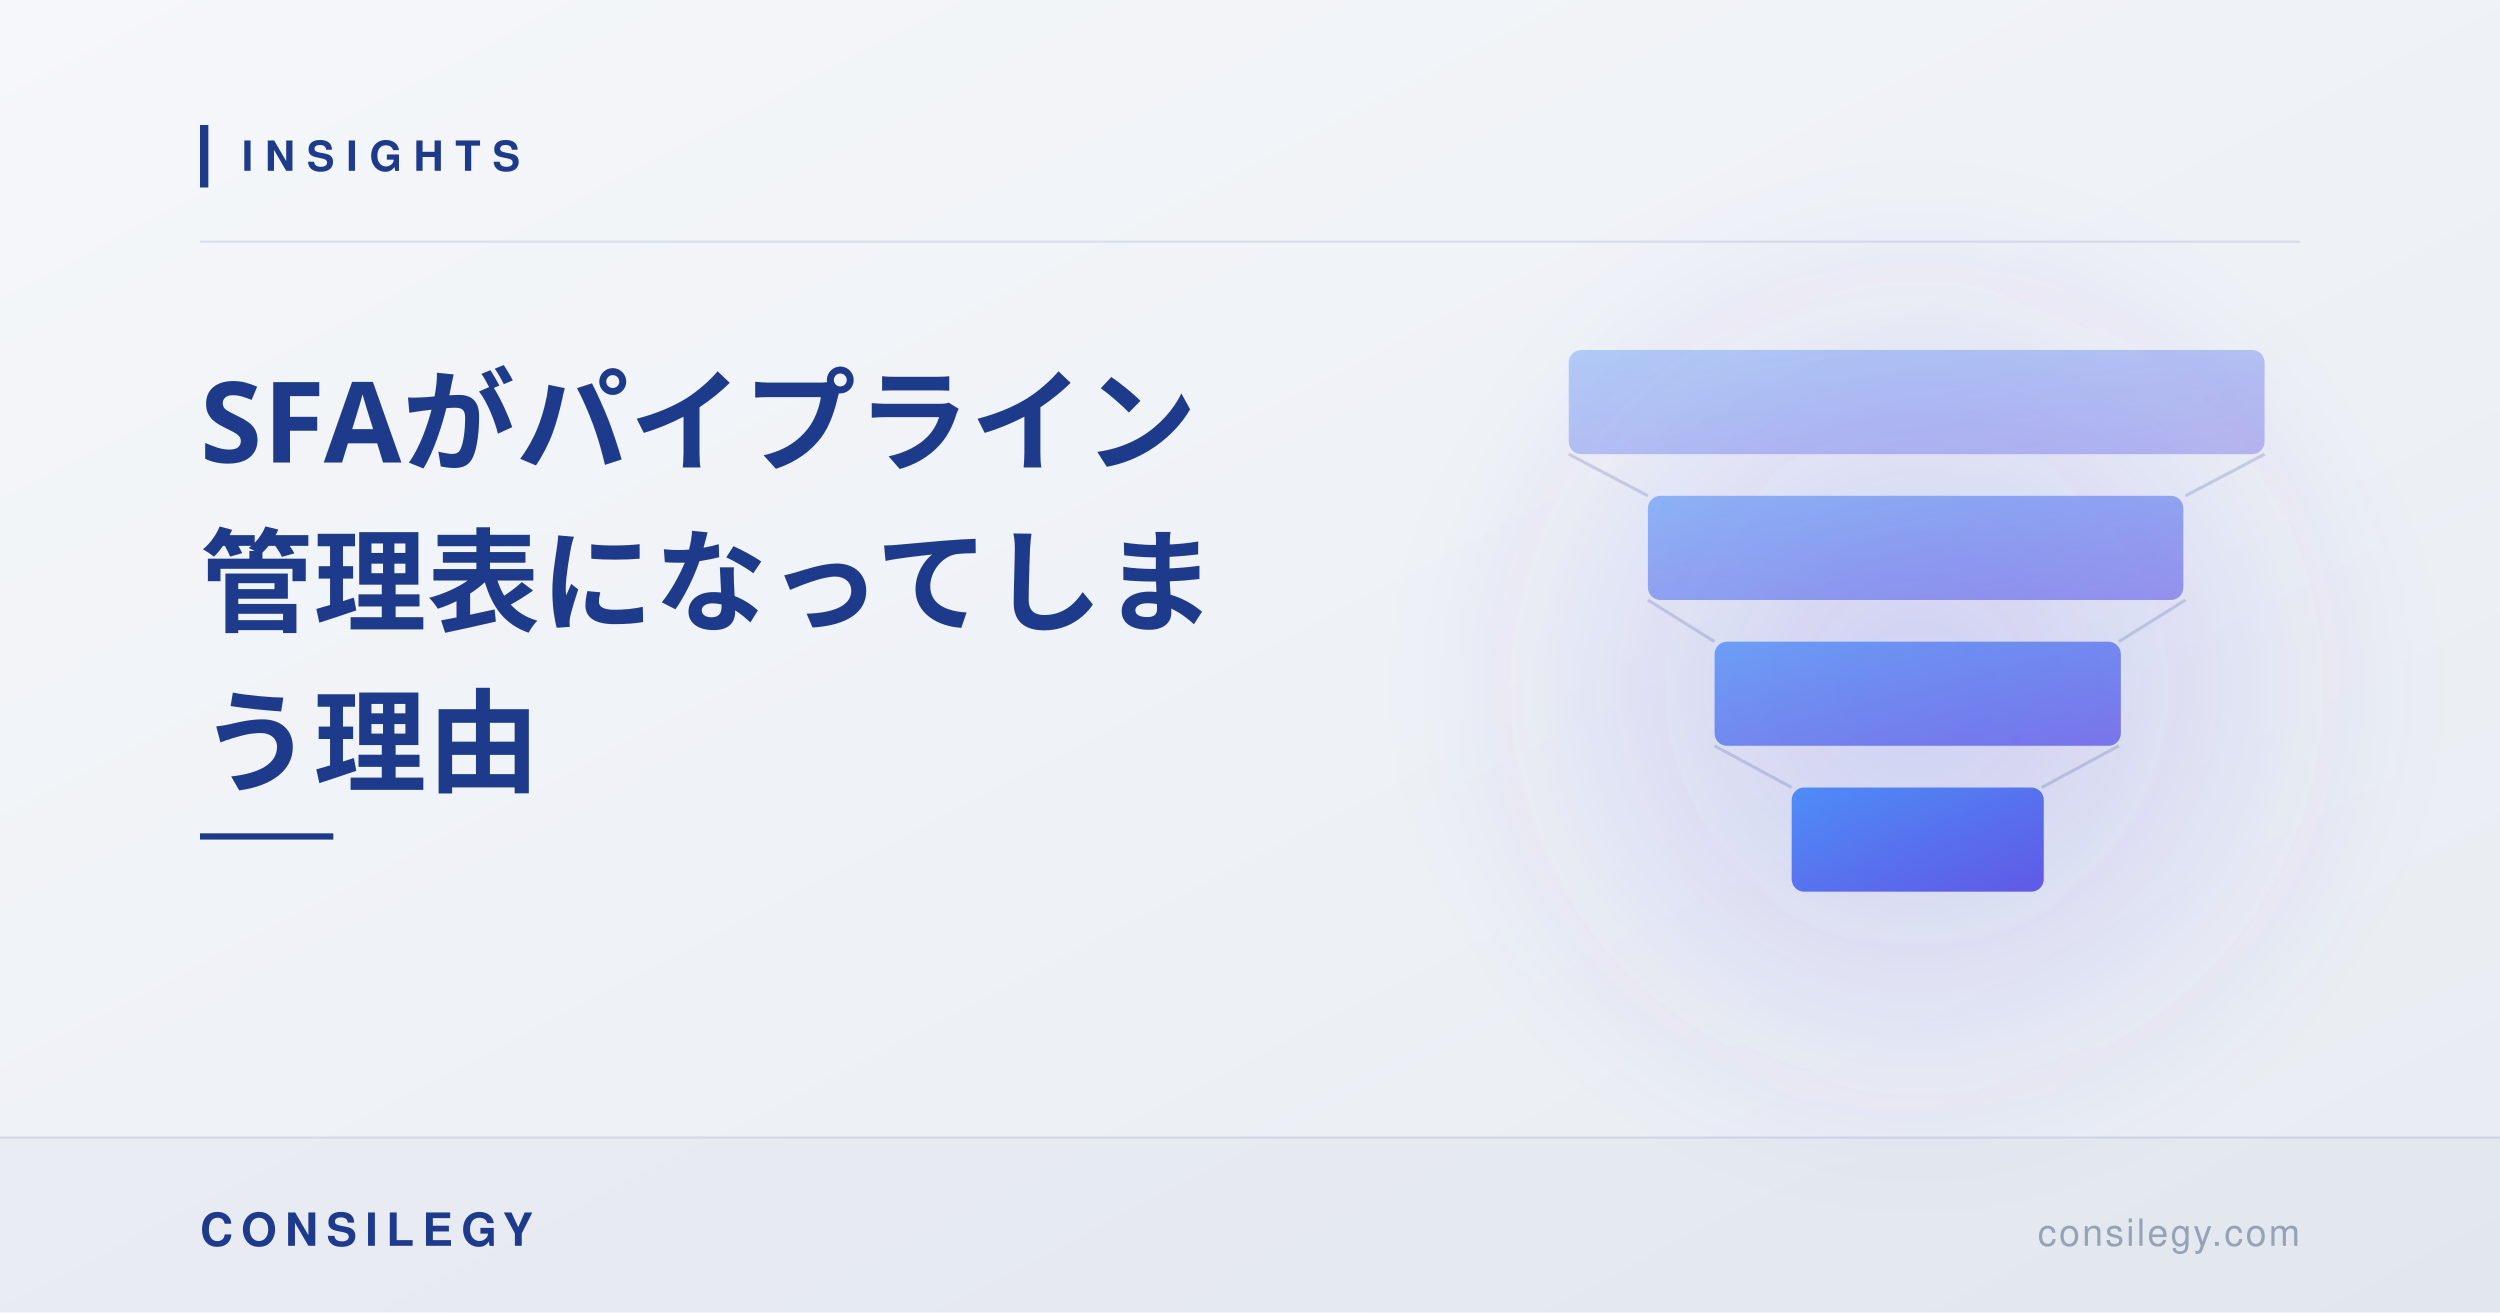
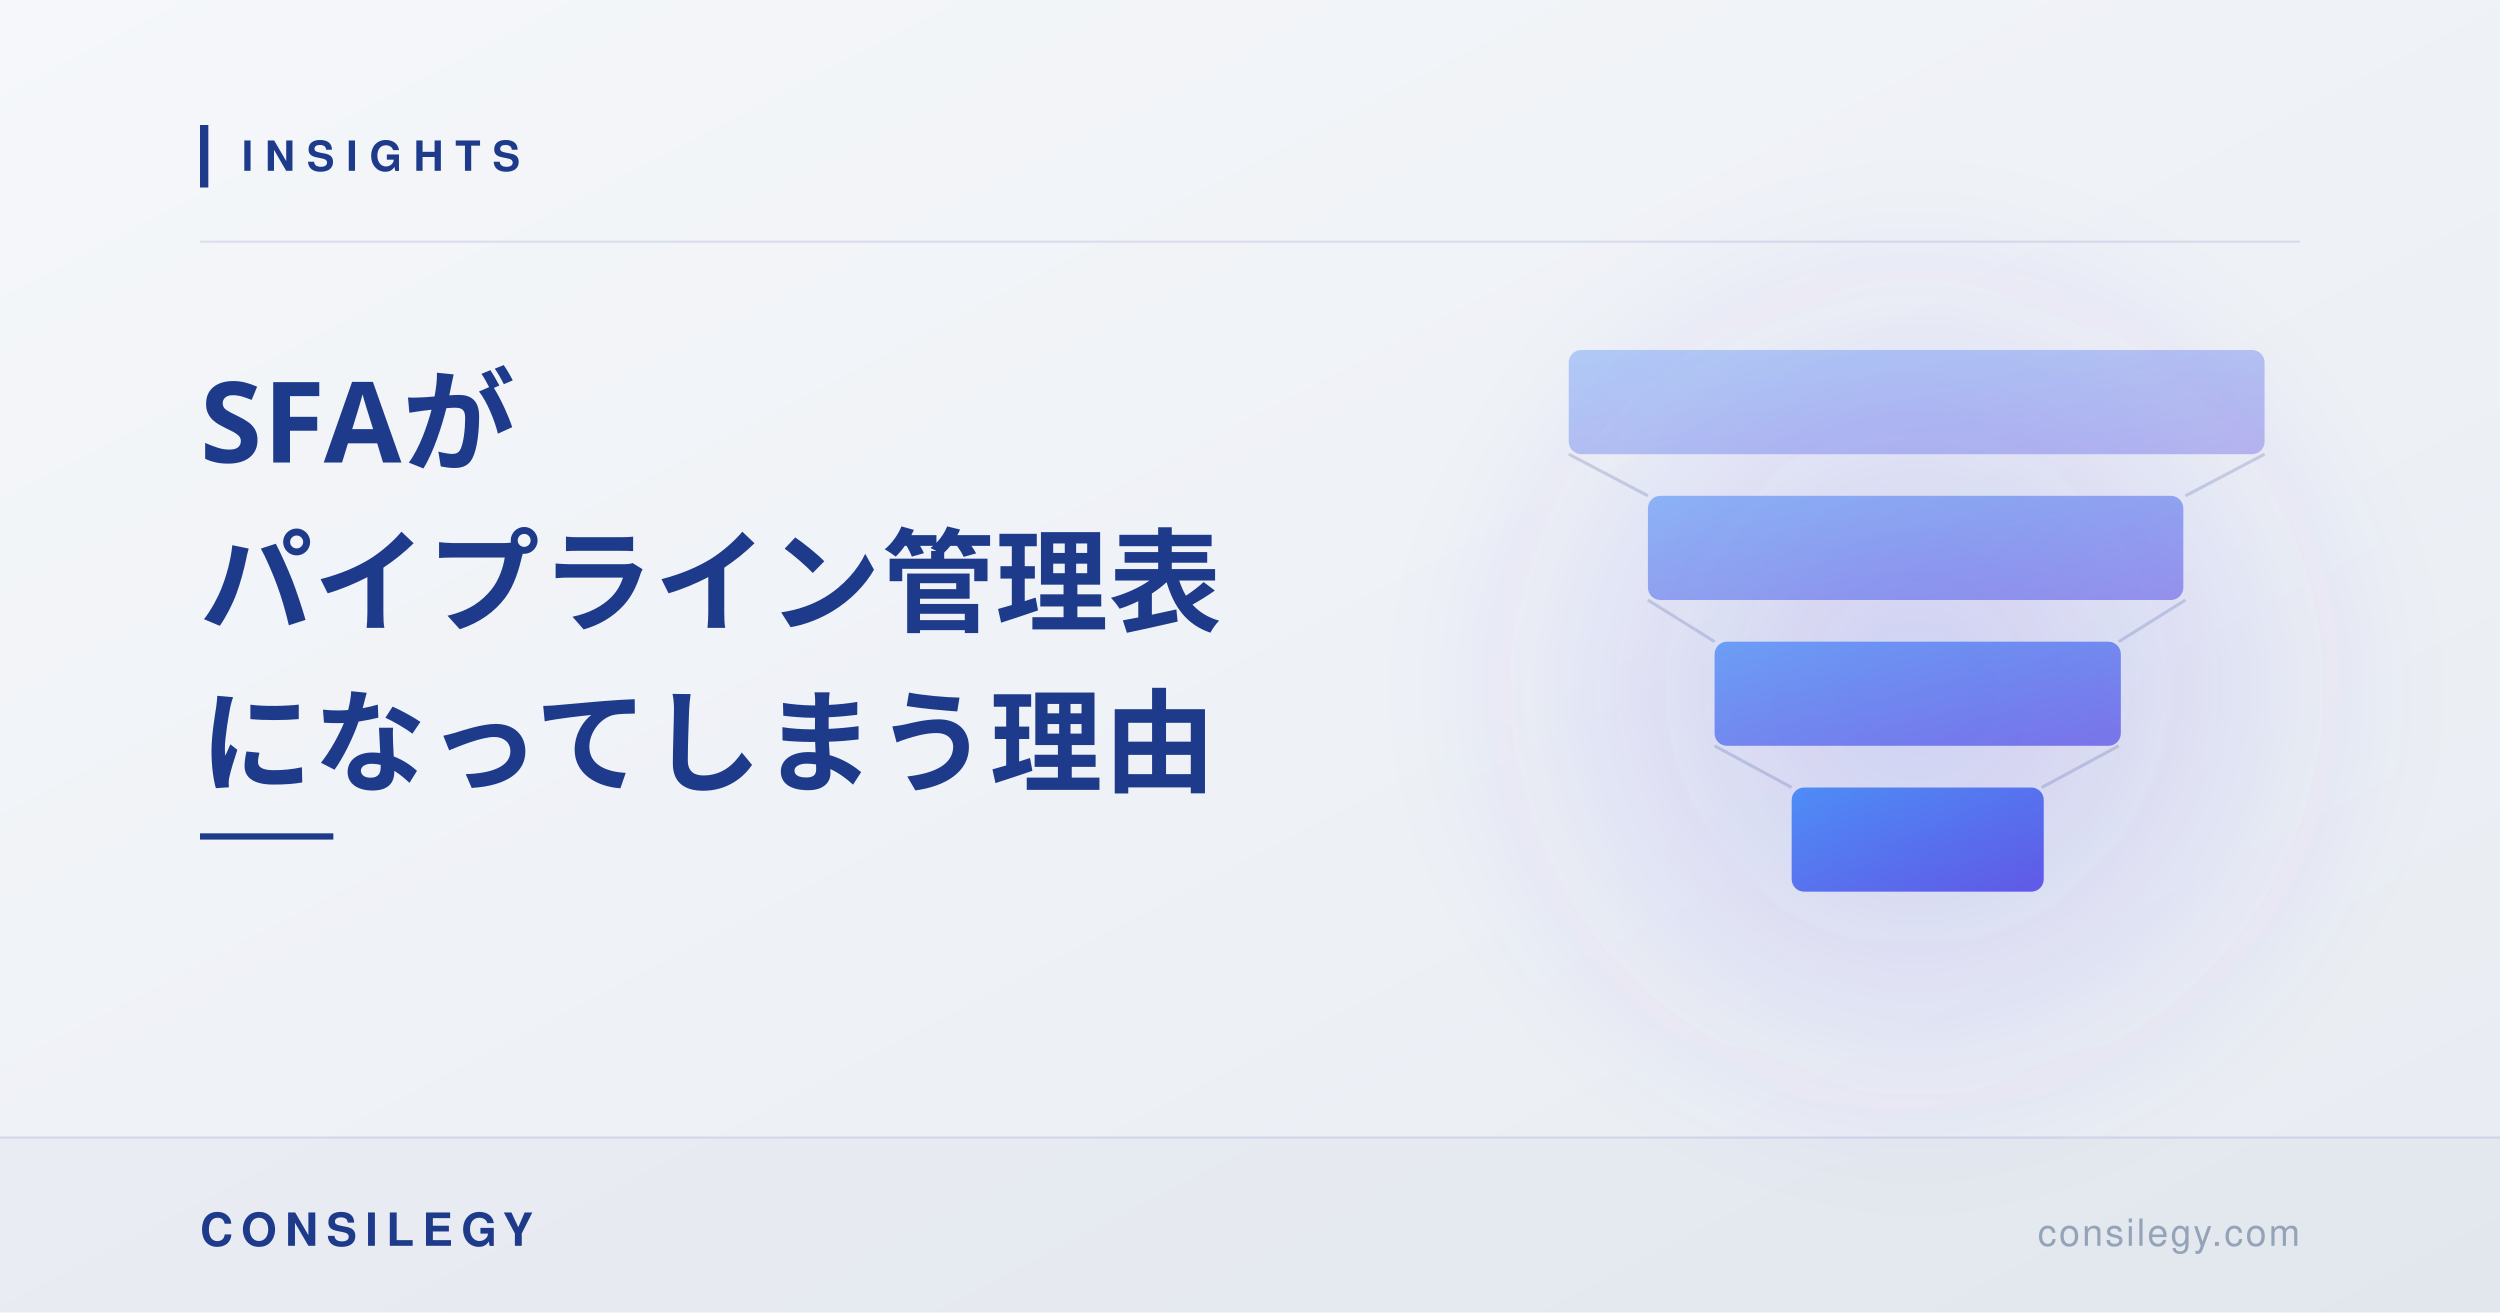
<svg xmlns="http://www.w3.org/2000/svg" viewBox="0 0 1200 630" width="1200" height="630">
  <defs>
    <linearGradient id="bg" x1="0%" y1="0%" x2="100%" y2="100%">
      <stop offset="0%" stop-color="#F5F7FA" />
      <stop offset="100%" stop-color="#E8ECF2" />
    </linearGradient>
    <linearGradient id="bi" x1="0%" y1="0%" x2="100%" y2="100%">
      <stop offset="0%" stop-color="#3B82F6" />
      <stop offset="100%" stop-color="#4F46E5" />
    </linearGradient>
    <radialGradient id="glow" cx="50%" cy="50%" r="50%">
      <stop offset="0%" stop-color="#4F46E5" stop-opacity="0.20" />
      <stop offset="100%" stop-color="#4F46E5" stop-opacity="0" />
    </radialGradient>
    <filter id="soft" x="-60%" y="-60%" width="220%" height="220%">
      <feGaussianBlur stdDeviation="26" />
    </filter>
  </defs>
  <rect width="1200" height="630" fill="url(#bg)" />
  <circle cx="920" cy="330" r="230" fill="url(#glow)" filter="url(#soft)" />
  <rect x="753" y="168" width="334" height="50" rx="6" fill="url(#bi)" fill-opacity="0.34" />
  <rect x="791" y="238" width="257" height="50" rx="6" fill="url(#bi)" fill-opacity="0.52" />
  <line x1="753" y1="218" x2="791" y2="238" stroke="#1E3A8A" stroke-opacity="0.18" stroke-width="1.5" />
  <line x1="1087" y1="218" x2="1049" y2="238" stroke="#1E3A8A" stroke-opacity="0.18" stroke-width="1.5" />
  <rect x="823" y="308" width="195" height="50" rx="6" fill="url(#bi)" fill-opacity="0.70" />
  <line x1="791" y1="288" x2="823" y2="308" stroke="#1E3A8A" stroke-opacity="0.18" stroke-width="1.5" />
  <line x1="1049" y1="288" x2="1017" y2="308" stroke="#1E3A8A" stroke-opacity="0.18" stroke-width="1.5" />
  <rect x="860" y="378" width="121" height="50" rx="6" fill="url(#bi)" fill-opacity="0.88" />
  <line x1="823" y1="358" x2="860" y2="378" stroke="#1E3A8A" stroke-opacity="0.18" stroke-width="1.5" />
  <line x1="1017" y1="358" x2="980" y2="378" stroke="#1E3A8A" stroke-opacity="0.18" stroke-width="1.5" />
  <rect x="96" y="60" width="4" height="30" fill="#1E3A8A" />
  <text x="116" y="82" font-family="'Helvetica Neue',Helvetica,Arial,sans-serif" font-size="20" font-weight="600" fill="#1E3A8A" letter-spacing="0.28em">INSIGHTS</text>
  <line x1="96" y1="116" x2="1104" y2="116" stroke="#1E3A8A" stroke-opacity="0.12" stroke-width="1" />
-   <text x="96" y="222" font-family="'Hiragino Sans','Hiragino Kaku Gothic ProN',system-ui,sans-serif" font-size="54" font-weight="600" fill="#1E3A8A" letter-spacing="0.01em">SFAがパイプライン</text>
-   <text x="96" y="299" font-family="'Hiragino Sans','Hiragino Kaku Gothic ProN',system-ui,sans-serif" font-size="54" font-weight="600" fill="#1E3A8A" letter-spacing="0.01em">管理表になってしま</text>
-   <text x="96" y="376" font-family="'Hiragino Sans','Hiragino Kaku Gothic ProN',system-ui,sans-serif" font-size="54" font-weight="600" fill="#1E3A8A" letter-spacing="0.01em">う理由</text>
+   <text x="96" y="222" font-family="'Hiragino Sans','Hiragino Kaku Gothic ProN',system-ui,sans-serif" font-size="54" font-weight="600" fill="#1E3A8A" letter-spacing="0.01em">SFAが</text>
+   <text x="96" y="299" font-family="'Hiragino Sans','Hiragino Kaku Gothic ProN',system-ui,sans-serif" font-size="54" font-weight="600" fill="#1E3A8A" letter-spacing="0.01em">パイプライン管理表</text>
+   <text x="96" y="376" font-family="'Hiragino Sans','Hiragino Kaku Gothic ProN',system-ui,sans-serif" font-size="54" font-weight="600" fill="#1E3A8A" letter-spacing="0.01em">になってしまう理由</text>
  <rect x="96" y="400" width="64" height="3" fill="#1E3A8A" />
  <rect x="0" y="546" width="1200" height="84" fill="#1E3A8A" fill-opacity="0.035" />
  <line x1="0" y1="546" x2="1200" y2="546" stroke="#1E3A8A" stroke-opacity="0.12" stroke-width="1" />
  <text x="96" y="598" font-family="'Helvetica Neue',Helvetica,Arial,sans-serif" font-size="22" font-weight="600" fill="#1E3A8A" letter-spacing="0.18em">CONSILEGY</text>
  <text x="1104" y="598" text-anchor="end" font-family="'Helvetica Neue',Helvetica,Arial,sans-serif" font-size="18" font-weight="400" fill="#94A3B8" letter-spacing="0.06em">consilegy.com</text>
</svg>
